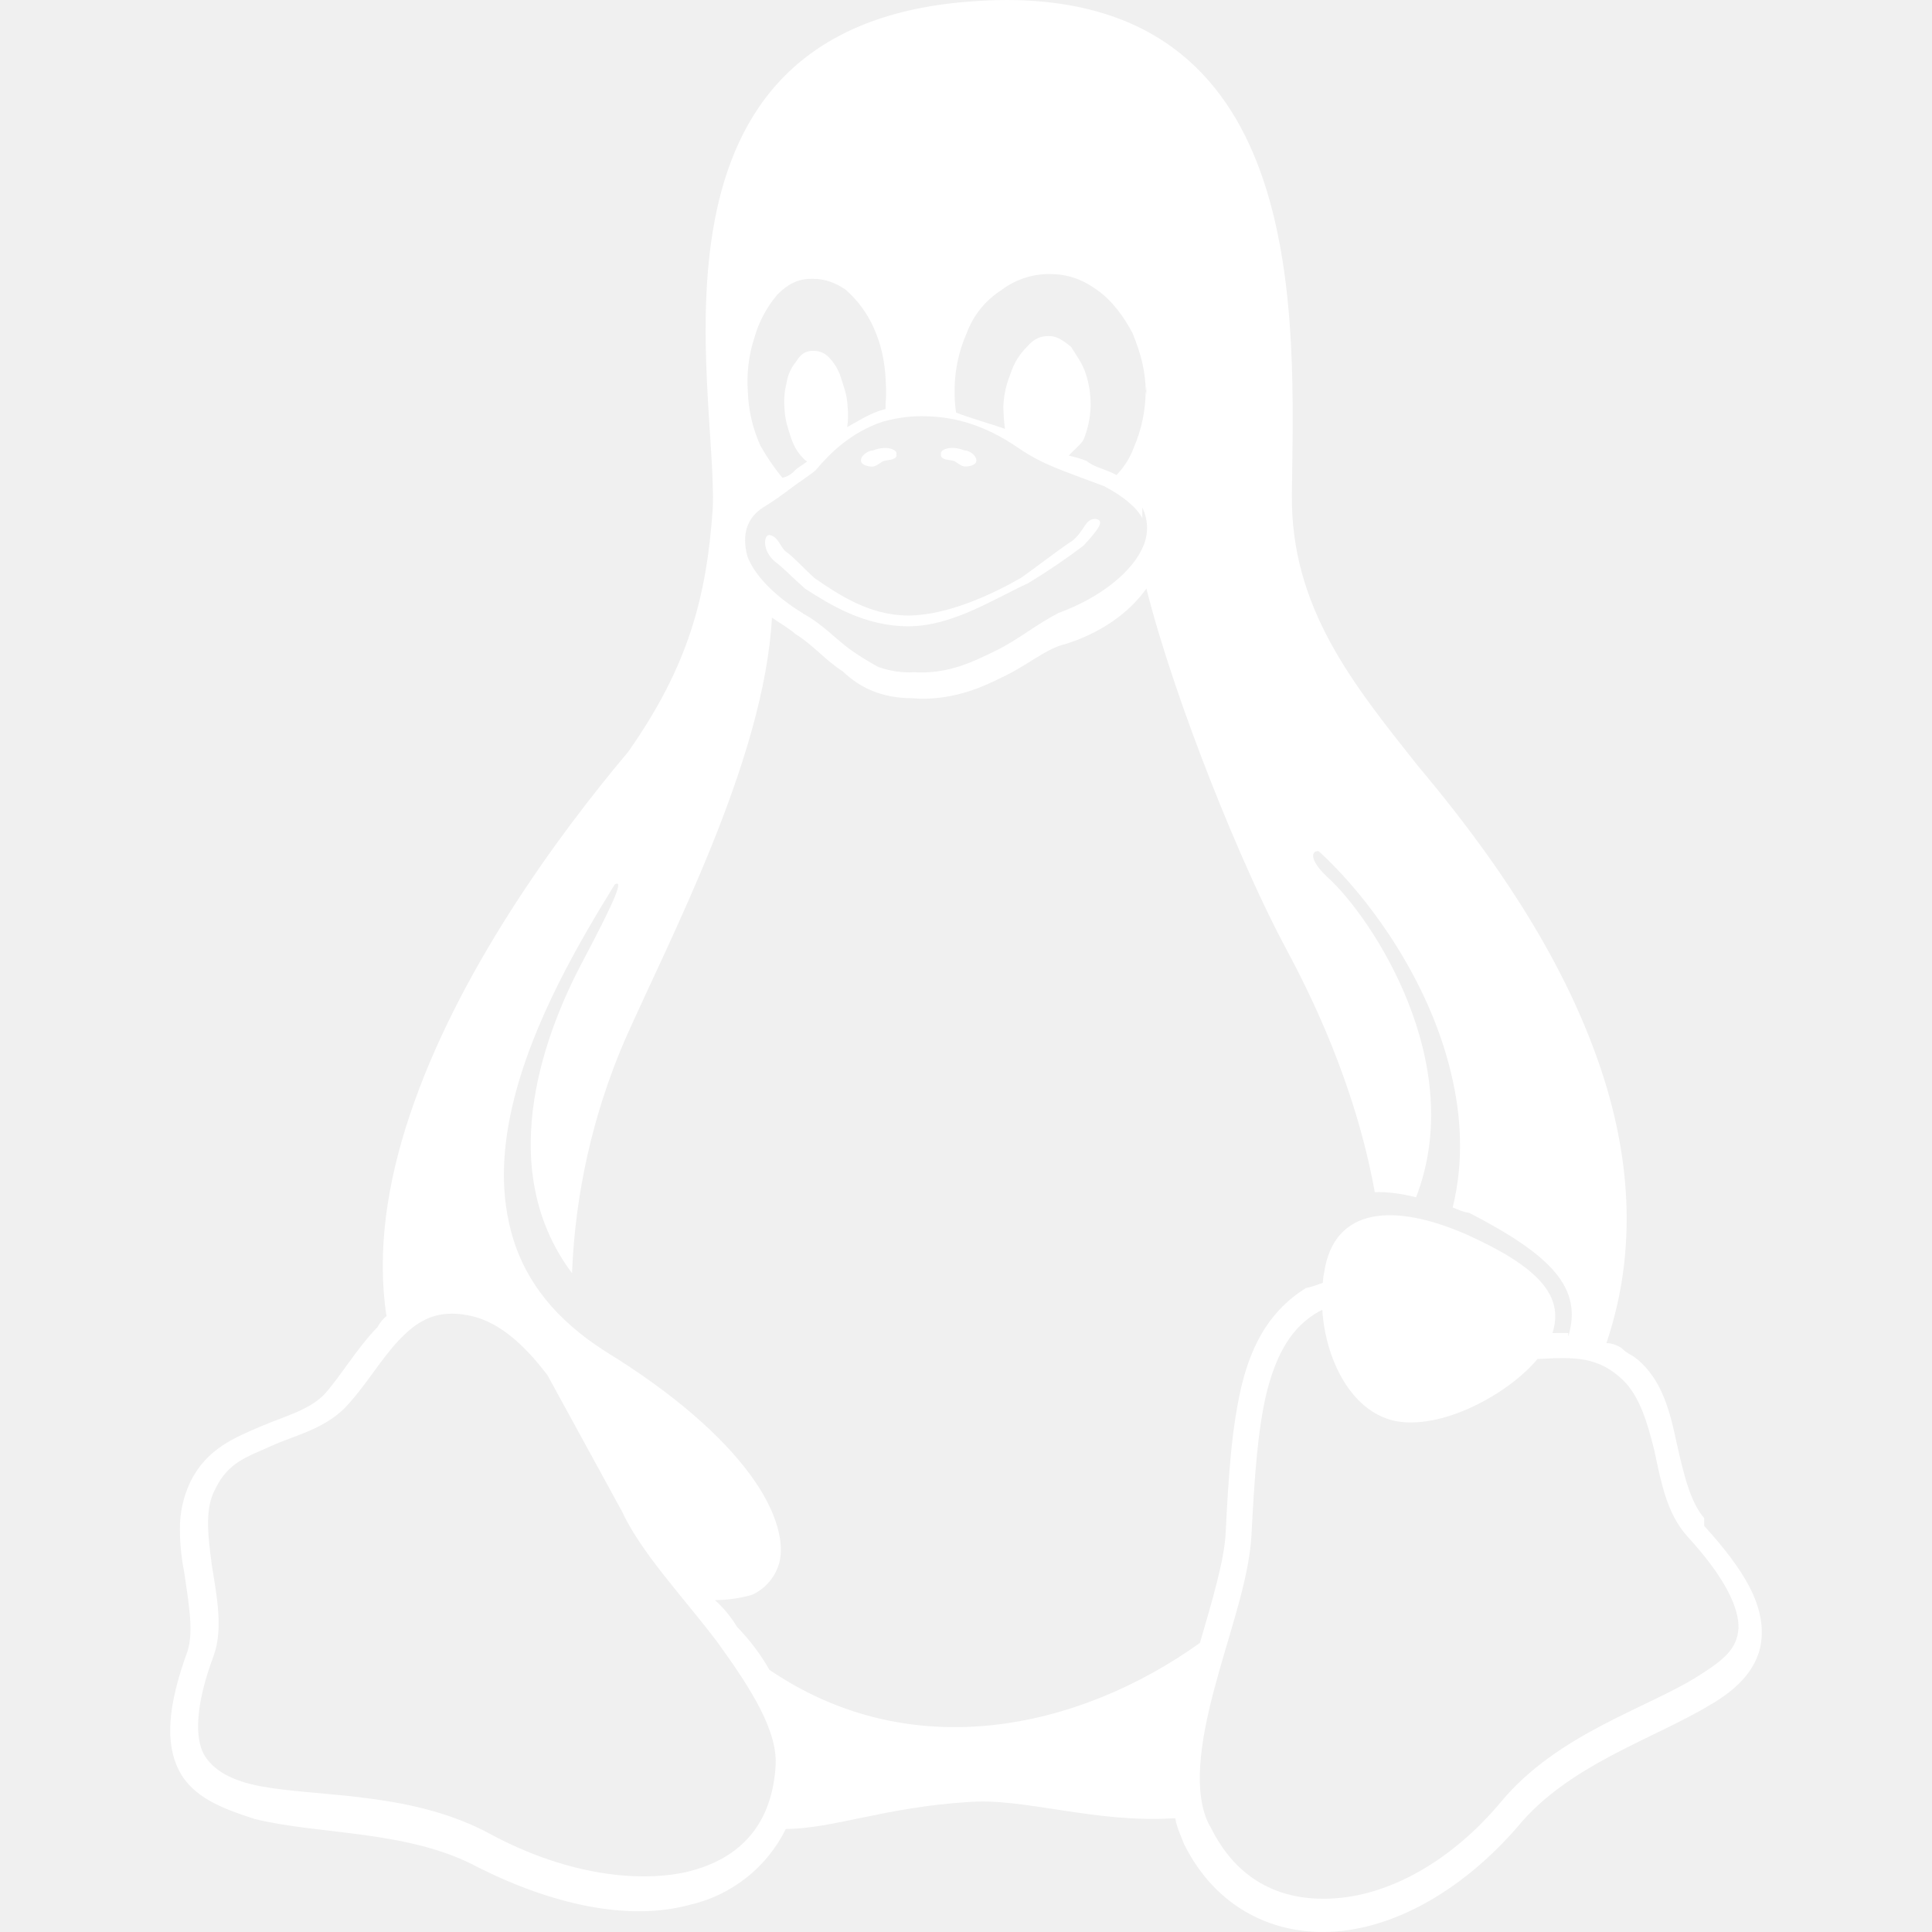
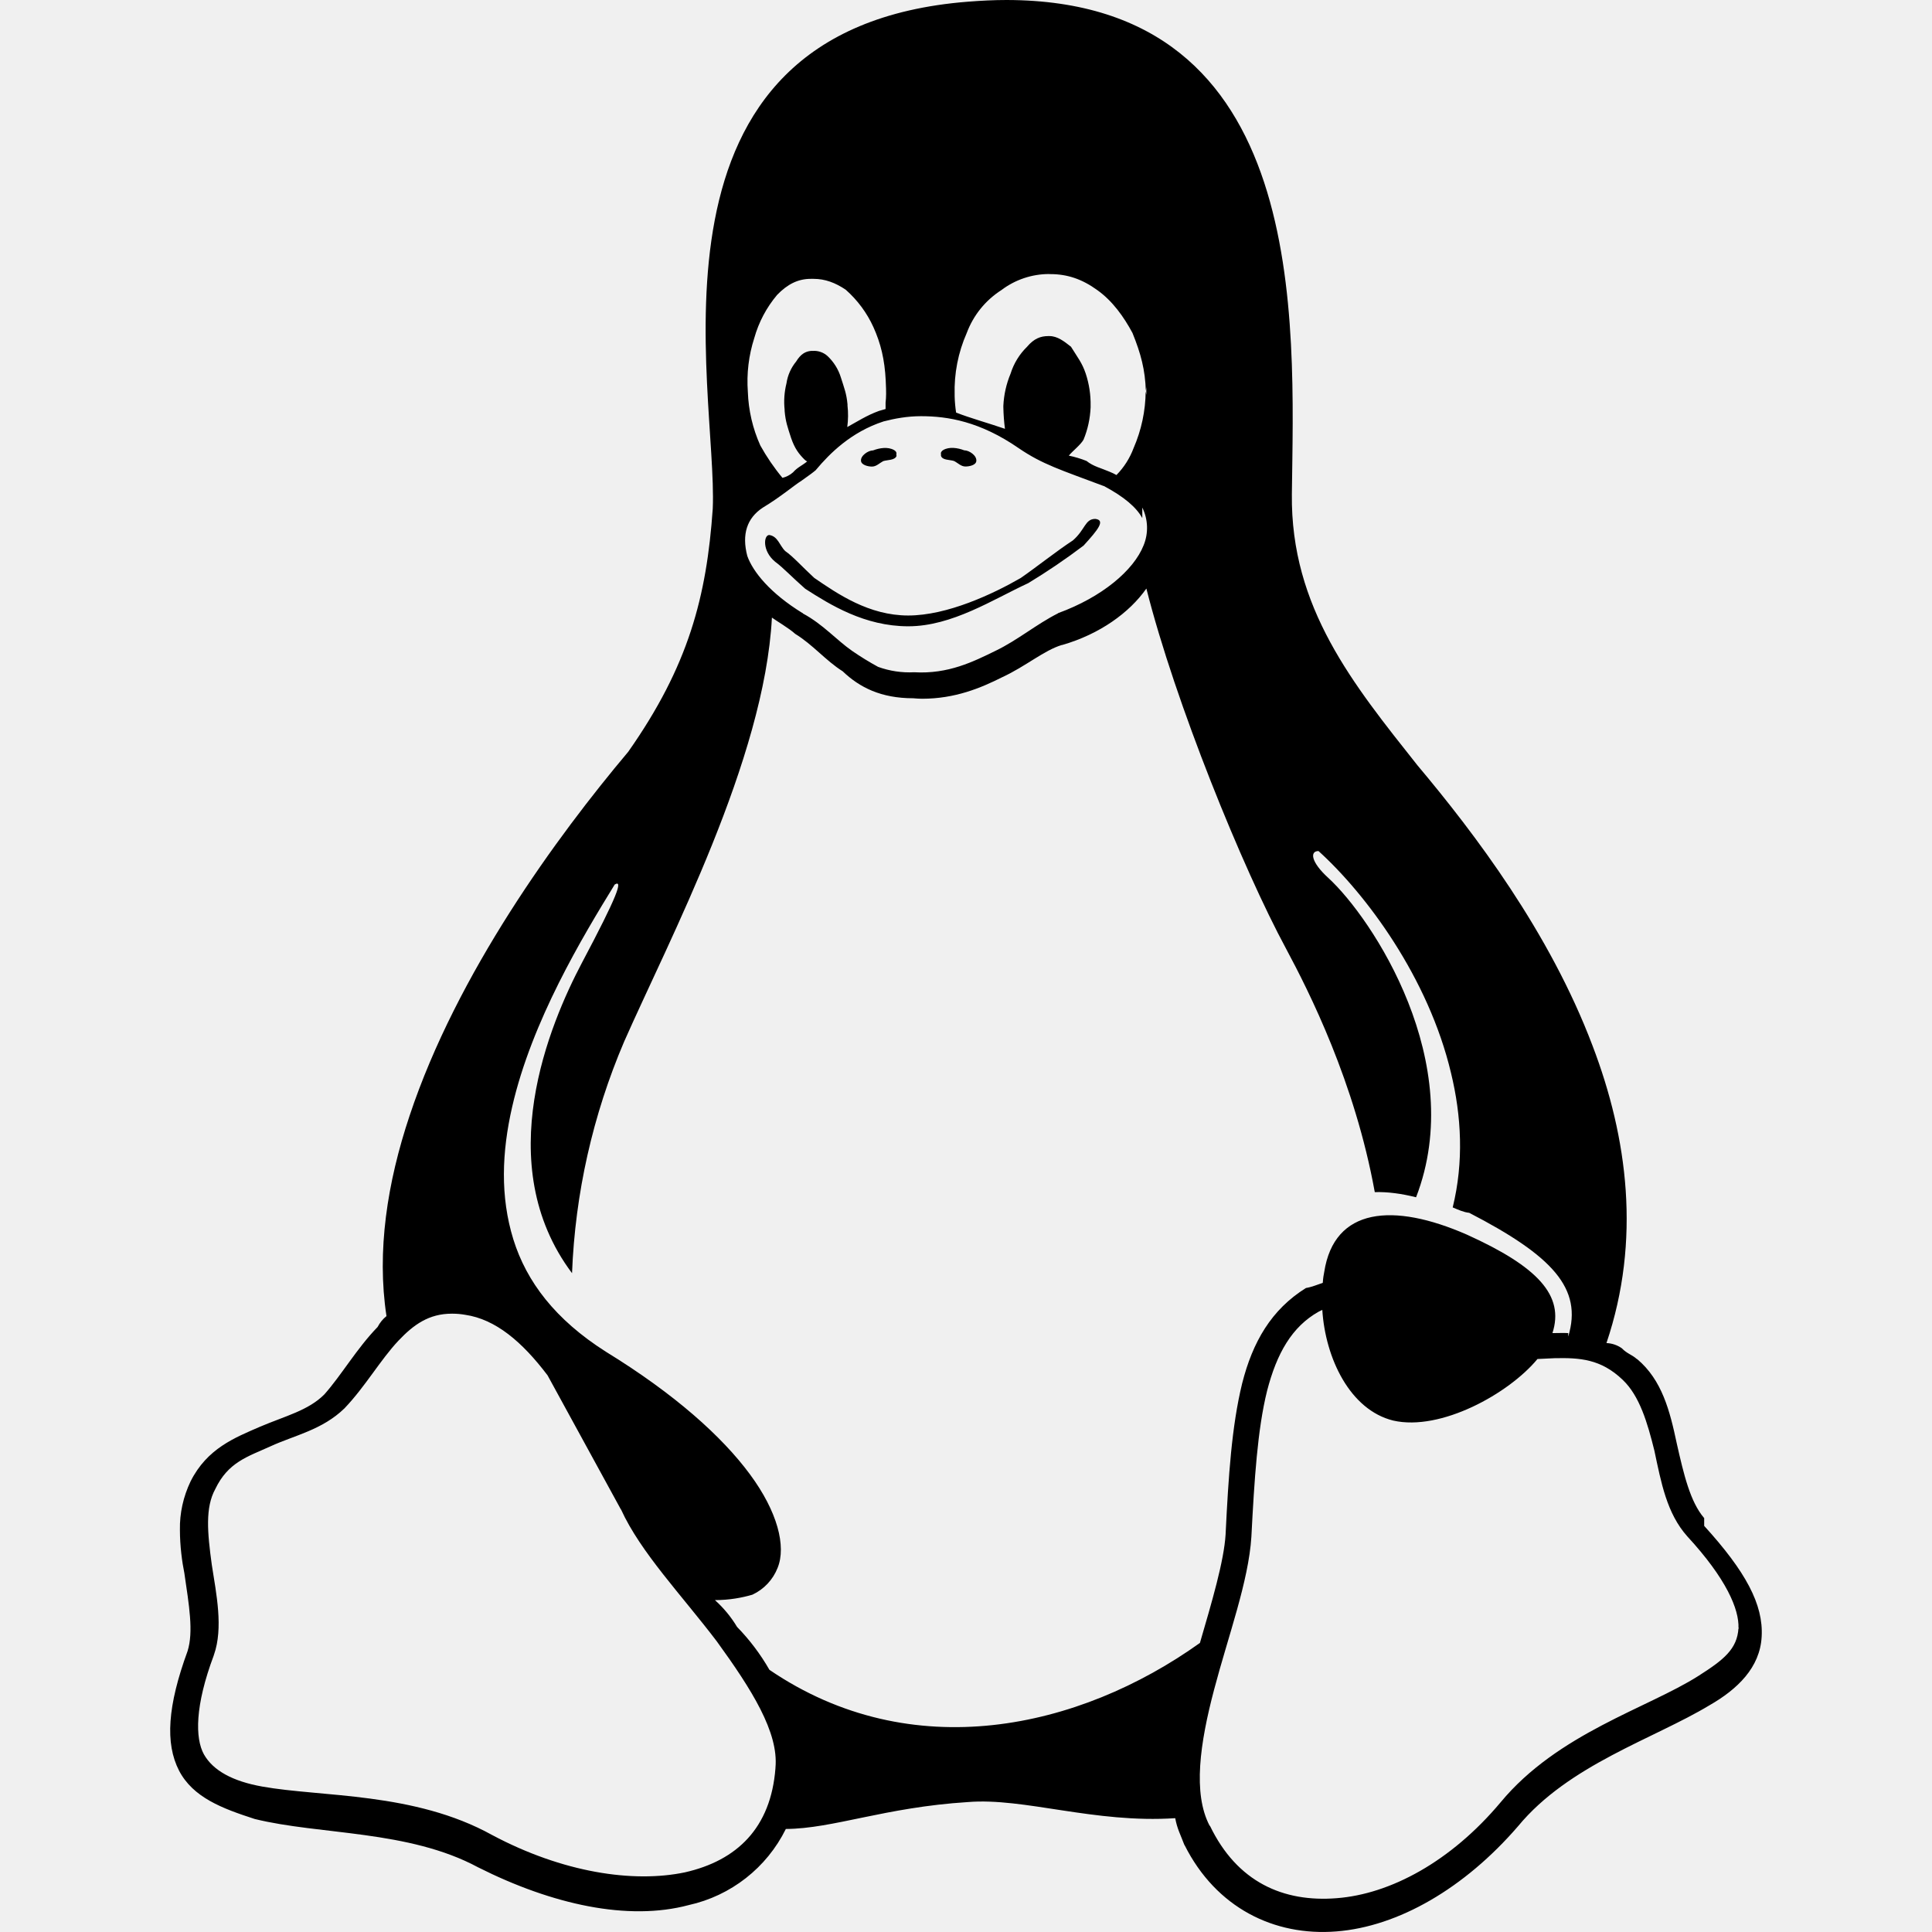
- <svg xmlns="http://www.w3.org/2000/svg" fill="#ffffff" role="img" viewBox="0 0 24 24">
+ <svg xmlns="http://www.w3.org/2000/svg" fill="#000000" role="img" viewBox="0 0 24 24">
  <path d="M12.504 0c-.155 0-.315.008-.48.021-4.226.333-3.105 4.807-3.17 6.298-.076 1.092-.3 1.953-1.05 3.02-.885 1.051-2.127 2.75-2.716 4.521-.278.832-.41 1.684-.287 2.489a.424.424 0 00-.11.135c-.26.268-.45.6-.663.839-.199.199-.485.267-.797.4-.313.136-.658.269-.864.68-.09.189-.136.394-.132.602 0 .199.027.4.055.536.058.399.116.728.04.97-.249.68-.28 1.145-.106 1.484.174.334.535.47.94.601.81.2 1.91.135 2.774.6.926.466 1.866.67 2.616.47.526-.116.97-.464 1.208-.946.587-.003 1.23-.269 2.26-.334.699-.058 1.574.267 2.577.2.025.134.063.198.114.333l.003.003c.391.778 1.113 1.132 1.884 1.071.771-.06 1.592-.536 2.257-1.306.631-.765 1.683-1.084 2.378-1.503.348-.199.629-.469.649-.853.023-.4-.2-.811-.714-1.376v-.097l-.003-.003c-.17-.2-.25-.535-.338-.926-.085-.401-.182-.786-.492-1.046h-.003c-.059-.054-.123-.067-.188-.135a.357.357 0 00-.19-.064c.431-1.278.264-2.55-.173-3.694-.533-1.41-1.465-2.638-2.175-3.483-.796-1.005-1.576-1.957-1.56-3.368.026-2.152.236-6.133-3.544-6.139zm.529 3.405h.013c.213 0 .396.062.584.198.19.135.33.332.438.533.105.259.158.459.166.724 0-.02.006-.04.006-.06v.105a.086.086 0 01-.004-.021l-.004-.024a1.807 1.807 0 01-.15.706.953.953 0 01-.213.335.71.71 0 00-.088-.042c-.104-.045-.198-.064-.284-.133a1.312 1.312 0 00-.22-.066c.05-.06.146-.133.183-.198.053-.128.082-.264.088-.402v-.02a1.21 1.21 0 00-.061-.4c-.045-.134-.101-.2-.183-.333-.084-.066-.167-.132-.267-.132h-.016c-.093 0-.176.03-.262.132a.8.8 0 00-.205.334 1.18 1.18 0 00-.09.4v.019c.002.089.008.179.02.267-.193-.067-.438-.135-.607-.202a1.635 1.635 0 01-.018-.2v-.02a1.772 1.772 0 01.15-.768c.082-.22.232-.406.43-.533a.985.985 0 01.594-.2zm-2.962.059h.036c.142 0 .27.048.399.135.146.129.264.288.344.465.09.199.14.4.153.667v.004c.007.134.006.2-.002.266v.08c-.03.007-.056.018-.083.024-.152.055-.274.135-.393.2.012-.09.013-.18.003-.267v-.015c-.012-.133-.04-.2-.082-.333a.613.613 0 00-.166-.267.248.248 0 00-.183-.064h-.021c-.071.006-.13.04-.186.132a.552.552 0 00-.12.27.944.944 0 00-.023.33v.015c.012.135.037.2.08.334.046.134.098.2.166.268.01.009.02.018.034.024-.07.057-.117.07-.176.136a.304.304 0 01-.131.068 2.62 2.62 0 01-.275-.402 1.772 1.772 0 01-.155-.667 1.759 1.759 0 01.08-.668 1.43 1.43 0 01.283-.535c.128-.133.26-.2.418-.2zm1.37 1.706c.332 0 .733.065 1.216.399.293.2.523.269 1.052.468h.003c.255.136.405.266.478.399v-.131a.571.571 0 01.016.47c-.123.31-.516.643-1.063.842v.002c-.268.135-.501.333-.775.465-.276.135-.588.292-1.012.267a1.139 1.139 0 01-.448-.067 3.566 3.566 0 01-.322-.198c-.195-.135-.363-.332-.612-.465v-.005h-.005c-.4-.246-.616-.512-.686-.71-.07-.268-.005-.47.193-.6.224-.135.38-.271.483-.336.104-.074.143-.102.176-.131h.002v-.003c.169-.202.436-.47.839-.601.139-.036.294-.065.466-.065zm2.8 2.142c.358 1.417 1.196 3.475 1.735 4.473.286.534.855 1.659 1.102 3.024.156-.005.33.018.513.064.646-1.671-.546-3.467-1.089-3.966-.22-.2-.232-.335-.123-.335.59.534 1.365 1.572 1.646 2.757.13.535.16 1.104.021 1.67.067.028.135.06.205.067 1.032.534 1.413.938 1.23 1.537v-.043c-.06-.003-.12 0-.18 0h-.016c.151-.467-.182-.825-1.065-1.224-.915-.4-1.646-.336-1.77.465-.008.043-.013.066-.018.135-.068.023-.139.053-.209.064-.43.268-.662.669-.793 1.187-.13.533-.17 1.156-.205 1.869v.003c-.02.334-.17.838-.319 1.35-1.5 1.072-3.58 1.538-5.348.334a2.645 2.645 0 00-.402-.533 1.45 1.45 0 00-.275-.333c.182 0 .338-.03.465-.067a.615.615 0 00.314-.334c.108-.267 0-.697-.345-1.163-.345-.467-.931-.995-1.788-1.521-.63-.4-.986-.87-1.15-1.396-.165-.534-.143-1.085-.015-1.645.245-1.07.873-2.11 1.274-2.763.107-.065.037.135-.408.974-.396.751-1.14 2.497-.122 3.854a8.123 8.123 0 01.647-2.876c.564-1.278 1.743-3.504 1.836-5.268.048.036.217.135.289.202.218.133.38.333.59.465.21.201.477.335.876.335.039.003.075.006.11.006.412 0 .73-.134.997-.268.29-.134.52-.334.74-.4h.005c.467-.135.835-.402 1.044-.7zm2.185 8.958c.037.6.343 1.245.882 1.377.588.134 1.434-.333 1.791-.765l.211-.01c.315-.007.577.01.847.268l.003.003c.208.199.305.53.391.876.085.4.154.78.409 1.066.486.527.645.906.636 1.14l.003-.007v.018l-.003-.012c-.015.262-.185.396-.498.595-.63.401-1.746.712-2.457 1.57-.618.737-1.37 1.14-2.036 1.191-.664.053-1.237-.2-1.574-.898l-.005-.003c-.21-.4-.12-1.025.056-1.69.176-.668.428-1.344.463-1.897.037-.714.076-1.335.195-1.814.12-.465.308-.797.641-.984l.045-.022zm-10.814.049h.01c.053 0 .105.005.157.014.376.055.706.333 1.023.752l.91 1.664.003.003c.243.533.754 1.064 1.189 1.637.434.598.77 1.131.729 1.57v.006c-.057.744-.48 1.148-1.125 1.294-.645.135-1.52.002-2.395-.464-.968-.536-2.118-.469-2.857-.602-.369-.066-.61-.2-.723-.4-.11-.2-.113-.602.123-1.23v-.004l.002-.003c.117-.334.03-.752-.027-1.118-.055-.401-.083-.71.043-.94.16-.334.396-.4.69-.533.294-.135.64-.202.915-.47h.002v-.002c.256-.268.445-.601.668-.838.19-.201.38-.336.663-.336zm7.159-9.074c-.435.201-.945.535-1.488.535-.542 0-.97-.267-1.28-.466-.154-.134-.28-.268-.373-.335-.164-.134-.144-.333-.074-.333.109.016.129.134.199.2.096.066.215.2.36.333.292.2.68.467 1.167.467.485 0 1.053-.267 1.398-.466.195-.135.445-.334.648-.467.156-.136.149-.267.279-.267.128.016.034.134-.147.332a8.097 8.097 0 01-.69.468zm-1.082-1.583V5.64c-.006-.02.013-.042.029-.05.074-.043.18-.027.26.004.063 0 .16.067.15.135-.006.049-.085.066-.135.066-.055 0-.092-.043-.141-.068-.052-.018-.146-.008-.163-.065zm-.551 0c-.02.058-.113.049-.166.066-.047.025-.086.068-.14.068-.05 0-.13-.02-.136-.068-.01-.066.088-.133.15-.133.08-.031.184-.047.259-.005.019.009.036.03.03.05v.02h.003z" />
</svg>
